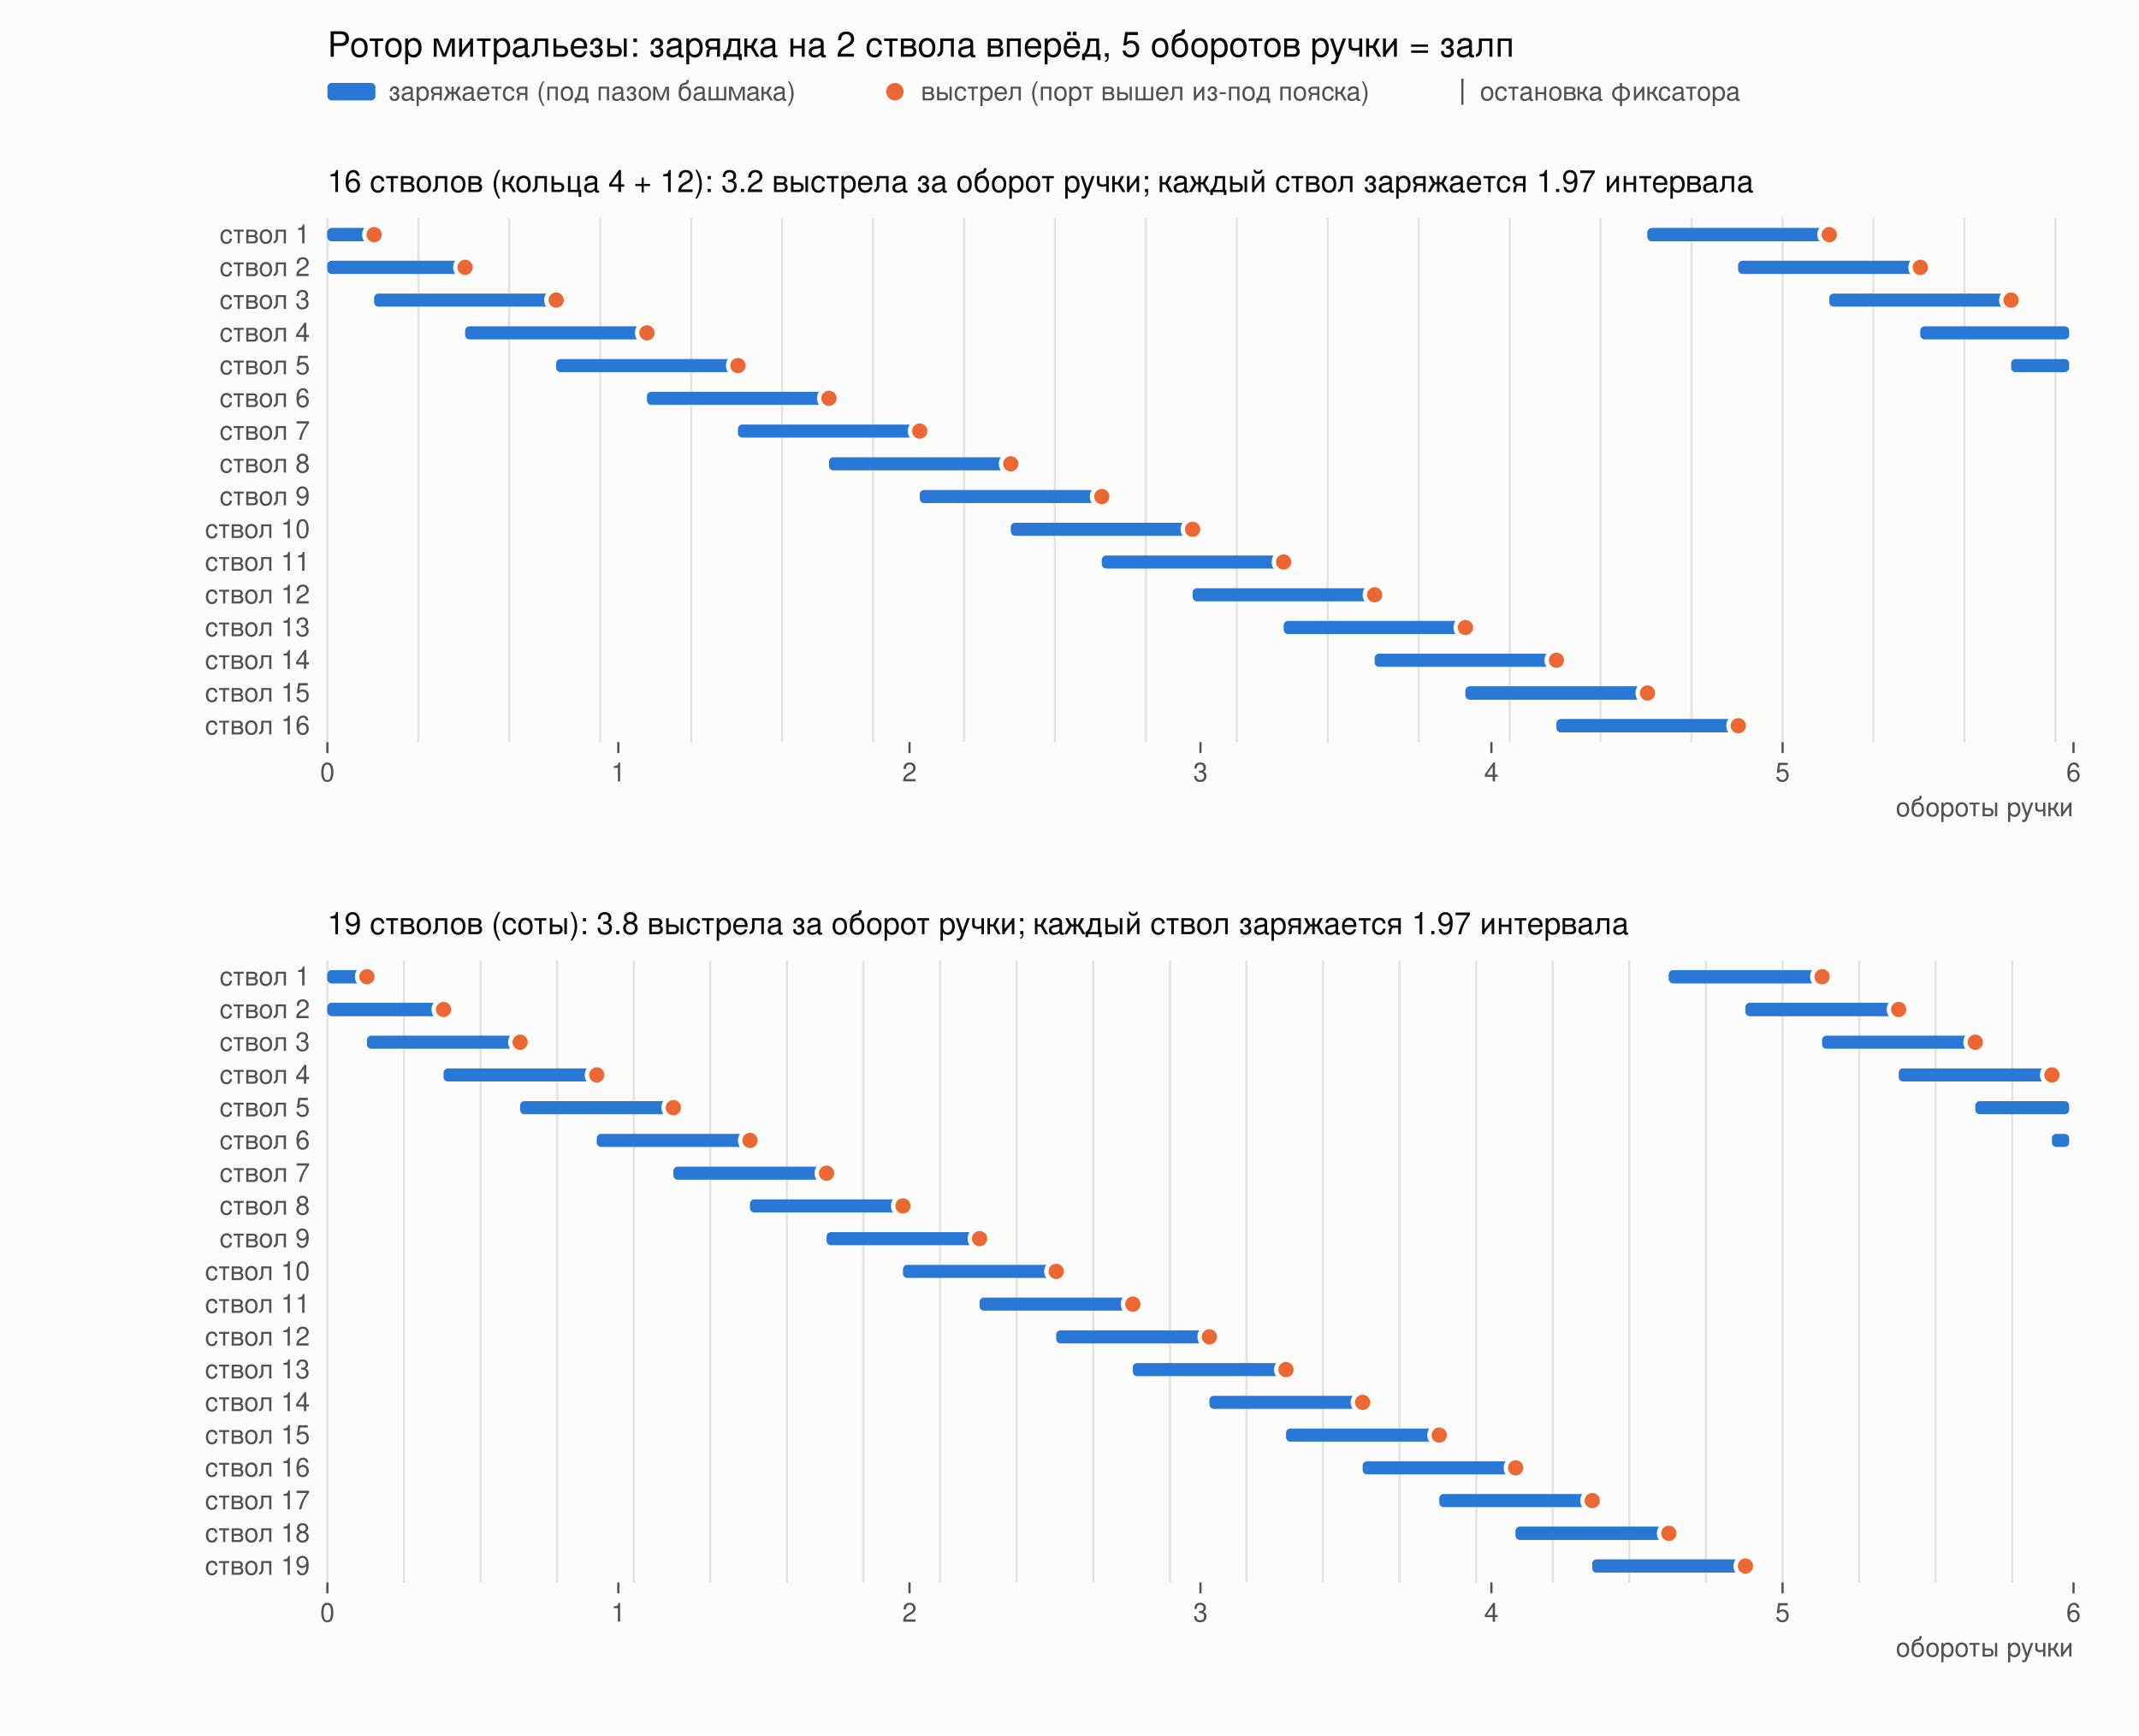
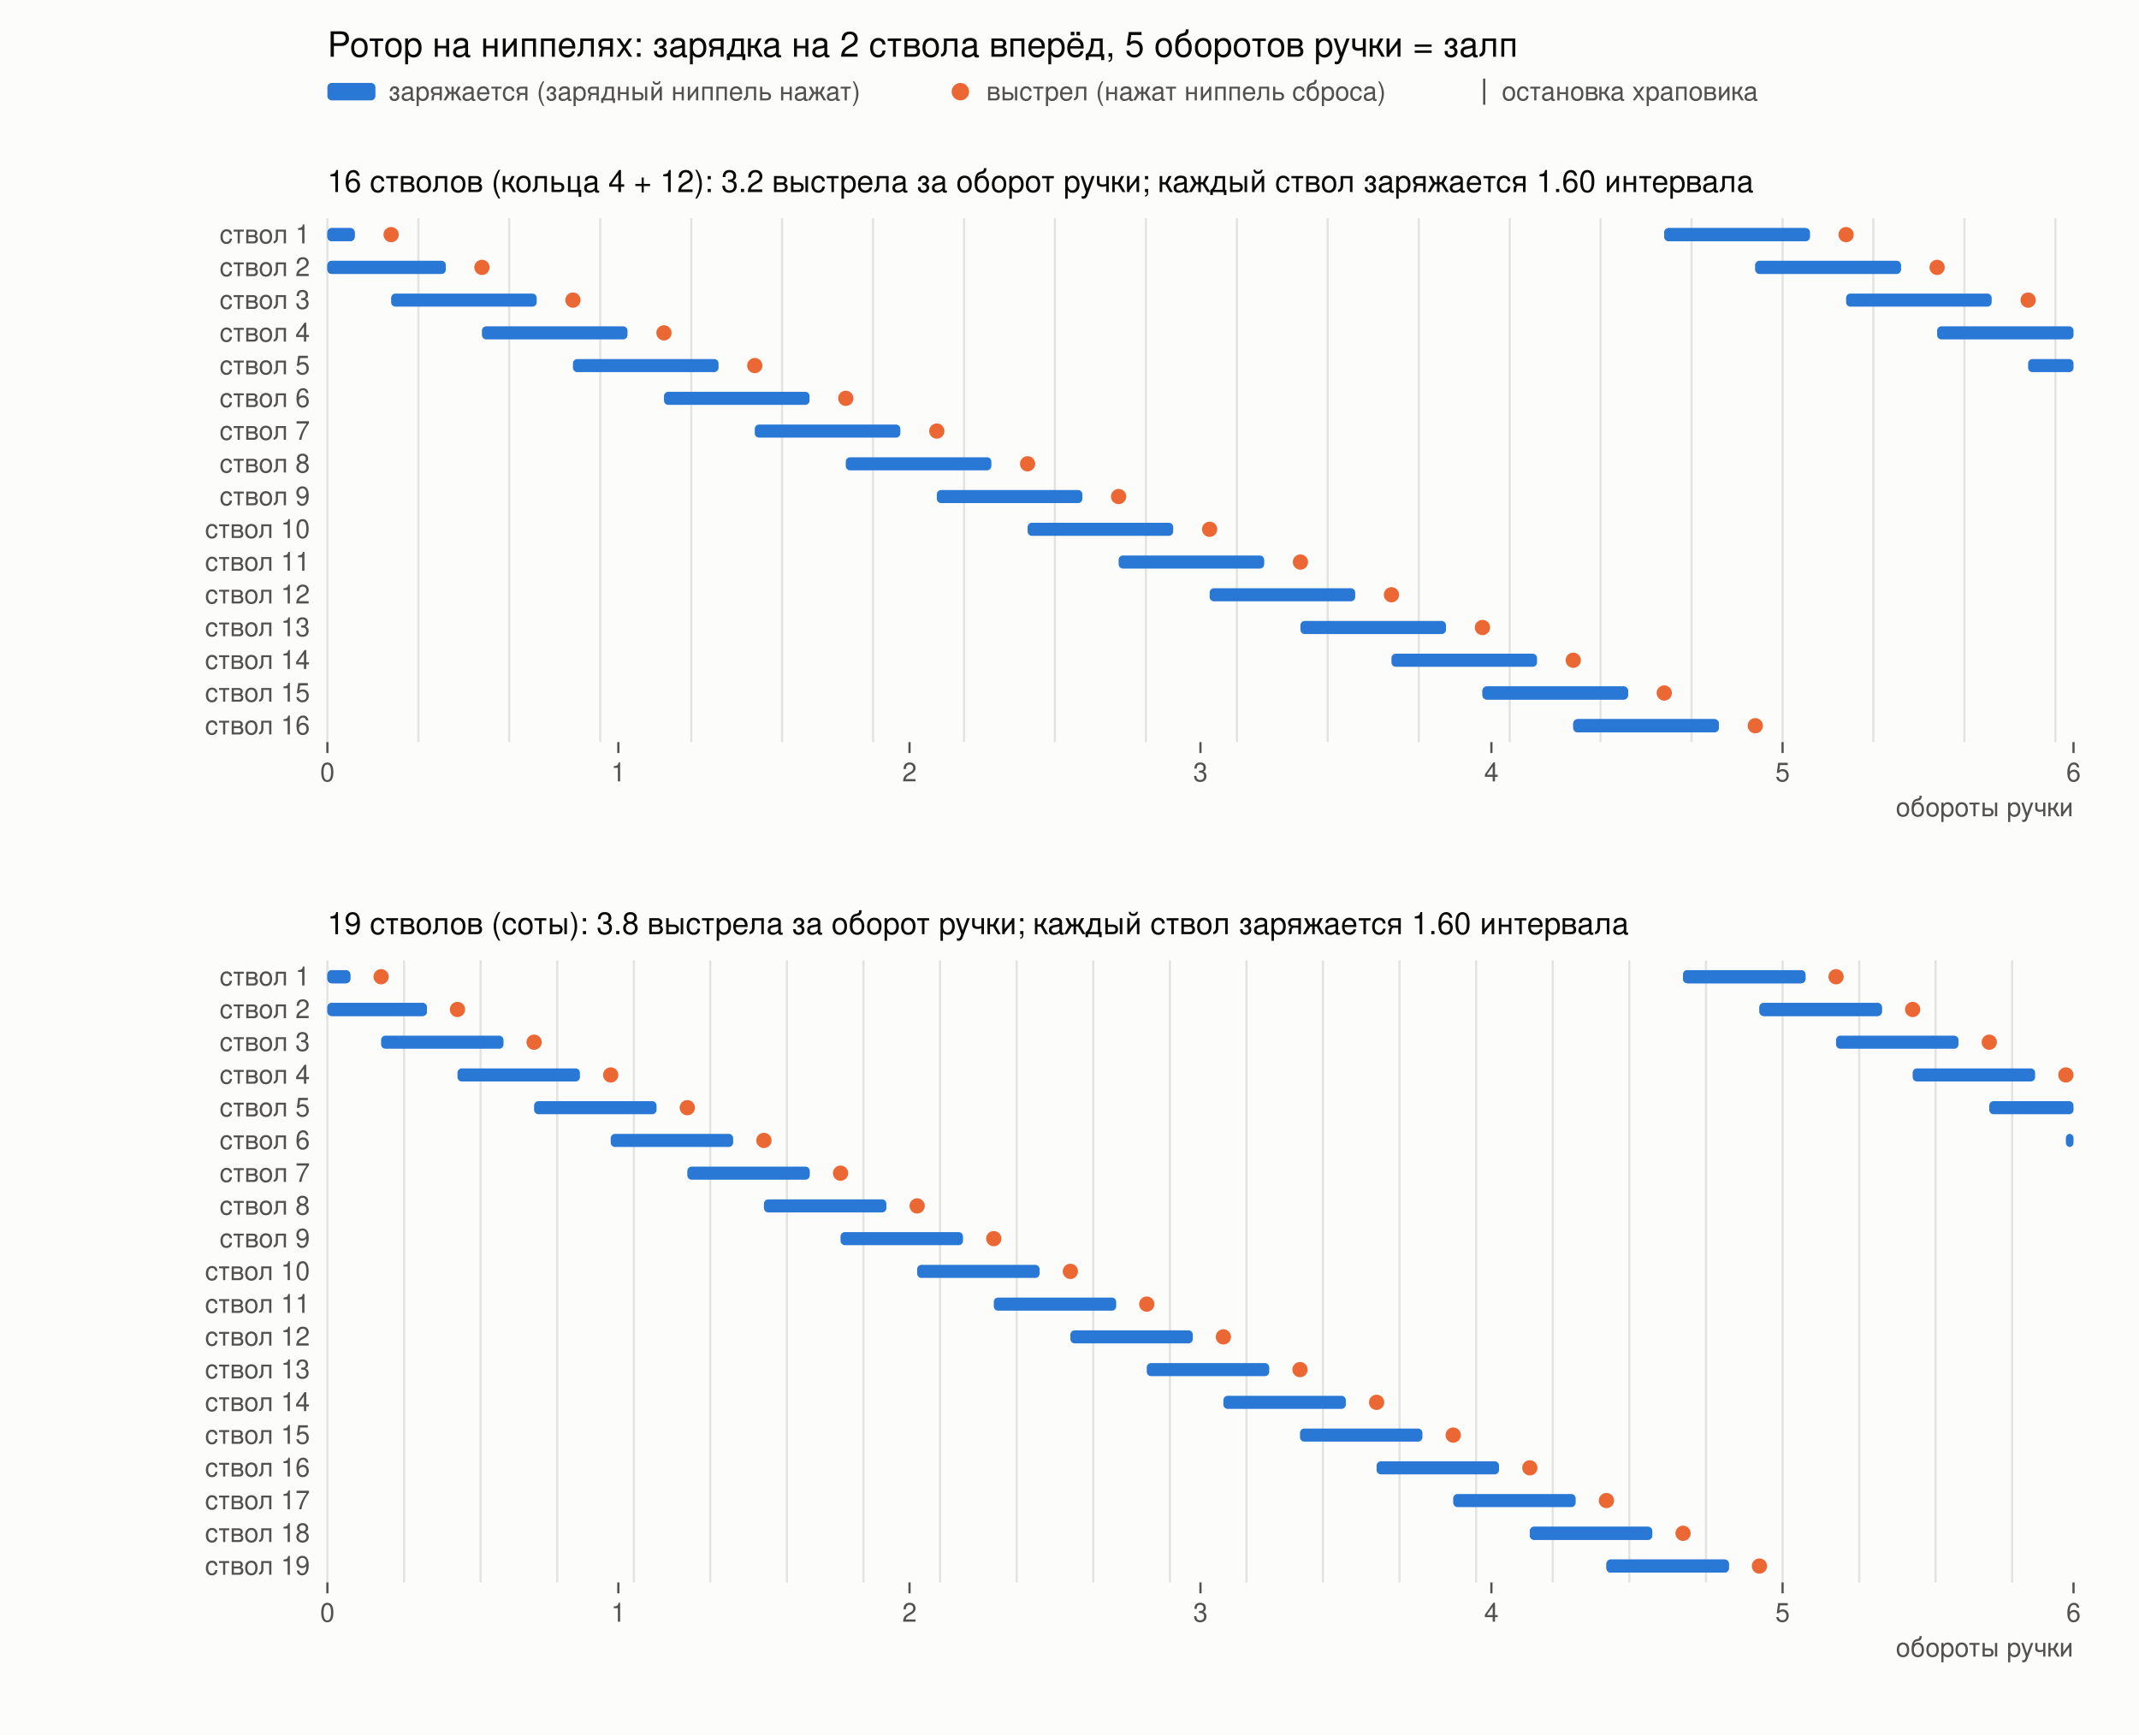
<svg xmlns="http://www.w3.org/2000/svg" width="980" height="795" viewBox="0 0 980 795" font-family="Helvetica, Arial, sans-serif" font-size="12">
  <rect width="100%" height="100%" fill="#fcfcfb" />
-   <text x="150" y="26" font-size="16" fill="#0b0b0b">Ротор митральезы: зарядка на 2 ствола вперёд, 5 оборотов ручки = залп</text>
+   <text x="150" y="26" font-size="16" fill="#0b0b0b">Ротор на ниппелях: зарядка на 2 ствола вперёд, 5 оборотов ручки = залп</text>
  <rect x="150" y="38" width="22" height="8" rx="2" fill="#2a78d6" />
-   <text x="178" y="46" fill="#52514e">заряжается (под пазом башмака)</text>
-   <circle cx="410" cy="42" r="5" fill="#eb6834" stroke="#fcfcfb" stroke-width="2" />
-   <text x="422" y="46" fill="#52514e">выстрел (порт вышел из-под пояска)</text>
-   <line x1="670" y1="36" x2="670" y2="48" stroke="#52514e" stroke-width="1" />
-   <text x="678" y="46" fill="#52514e">остановка фиксатора</text>
-   <text x="150" y="88" font-size="14" fill="#0b0b0b">16 стволов (кольца 4 + 12): 3.2 выстрела за оборот ручки; каждый ствол заряжается 1.97 интервала</text>
+   <text x="178" y="46" fill="#52514e">заряжается (зарядный ниппель нажат)</text>
+   <circle cx="440" cy="42" r="5" fill="#eb6834" stroke="#fcfcfb" stroke-width="2" />
+   <text x="452" y="46" fill="#52514e">выстрел (нажат ниппель сброса)</text>
+   <line x1="680" y1="36" x2="680" y2="48" stroke="#52514e" stroke-width="1" />
+   <text x="688" y="46" fill="#52514e">остановка храповика</text>
+   <text x="150" y="88" font-size="14" fill="#0b0b0b">16 стволов (кольца 4 + 12): 3.2 выстрела за оборот ручки; каждый ствол заряжается 1.60 интервала</text>
  <line x1="150.0" y1="100" x2="150.0" y2="340" stroke="#e4e3df" stroke-width="1" />
  <line x1="191.7" y1="100" x2="191.7" y2="340" stroke="#e4e3df" stroke-width="1" />
  <line x1="233.3" y1="100" x2="233.3" y2="340" stroke="#e4e3df" stroke-width="1" />
  <line x1="275.0" y1="100" x2="275.0" y2="340" stroke="#e4e3df" stroke-width="1" />
  <line x1="316.7" y1="100" x2="316.7" y2="340" stroke="#e4e3df" stroke-width="1" />
  <line x1="358.3" y1="100" x2="358.3" y2="340" stroke="#e4e3df" stroke-width="1" />
  <line x1="400.0" y1="100" x2="400.0" y2="340" stroke="#e4e3df" stroke-width="1" />
  <line x1="441.7" y1="100" x2="441.7" y2="340" stroke="#e4e3df" stroke-width="1" />
  <line x1="483.3" y1="100" x2="483.3" y2="340" stroke="#e4e3df" stroke-width="1" />
  <line x1="525.0" y1="100" x2="525.0" y2="340" stroke="#e4e3df" stroke-width="1" />
  <line x1="566.7" y1="100" x2="566.7" y2="340" stroke="#e4e3df" stroke-width="1" />
  <line x1="608.3" y1="100" x2="608.3" y2="340" stroke="#e4e3df" stroke-width="1" />
  <line x1="650.0" y1="100" x2="650.0" y2="340" stroke="#e4e3df" stroke-width="1" />
  <line x1="691.7" y1="100" x2="691.7" y2="340" stroke="#e4e3df" stroke-width="1" />
  <line x1="733.3" y1="100" x2="733.3" y2="340" stroke="#e4e3df" stroke-width="1" />
  <line x1="775.0" y1="100" x2="775.0" y2="340" stroke="#e4e3df" stroke-width="1" />
  <line x1="816.7" y1="100" x2="816.7" y2="340" stroke="#e4e3df" stroke-width="1" />
  <line x1="858.3" y1="100" x2="858.3" y2="340" stroke="#e4e3df" stroke-width="1" />
  <line x1="900.0" y1="100" x2="900.0" y2="340" stroke="#e4e3df" stroke-width="1" />
  <line x1="941.7" y1="100" x2="941.7" y2="340" stroke="#e4e3df" stroke-width="1" />
  <line x1="150.0" y1="340" x2="150.0" y2="345" stroke="#52514e" stroke-width="1" />
  <text x="150.0" y="358" text-anchor="middle" fill="#52514e">0</text>
  <line x1="283.3" y1="340" x2="283.3" y2="345" stroke="#52514e" stroke-width="1" />
  <text x="283.3" y="358" text-anchor="middle" fill="#52514e">1</text>
  <line x1="416.7" y1="340" x2="416.7" y2="345" stroke="#52514e" stroke-width="1" />
  <text x="416.7" y="358" text-anchor="middle" fill="#52514e">2</text>
  <line x1="550.0" y1="340" x2="550.0" y2="345" stroke="#52514e" stroke-width="1" />
  <text x="550.0" y="358" text-anchor="middle" fill="#52514e">3</text>
  <line x1="683.3" y1="340" x2="683.3" y2="345" stroke="#52514e" stroke-width="1" />
  <text x="683.3" y="358" text-anchor="middle" fill="#52514e">4</text>
  <line x1="816.7" y1="340" x2="816.7" y2="345" stroke="#52514e" stroke-width="1" />
  <text x="816.7" y="358" text-anchor="middle" fill="#52514e">5</text>
  <line x1="950.0" y1="340" x2="950.0" y2="345" stroke="#52514e" stroke-width="1" />
  <text x="950.0" y="358" text-anchor="middle" fill="#52514e">6</text>
  <text x="950" y="374" text-anchor="end" fill="#52514e">обороты ручки</text>
  <text x="142" y="111.5" text-anchor="end" fill="#52514e">ствол 1</text>
  <text x="142" y="126.5" text-anchor="end" fill="#52514e">ствол 2</text>
  <text x="142" y="141.5" text-anchor="end" fill="#52514e">ствол 3</text>
  <text x="142" y="156.5" text-anchor="end" fill="#52514e">ствол 4</text>
  <text x="142" y="171.5" text-anchor="end" fill="#52514e">ствол 5</text>
  <text x="142" y="186.5" text-anchor="end" fill="#52514e">ствол 6</text>
  <text x="142" y="201.5" text-anchor="end" fill="#52514e">ствол 7</text>
  <text x="142" y="216.5" text-anchor="end" fill="#52514e">ствол 8</text>
  <text x="142" y="231.5" text-anchor="end" fill="#52514e">ствол 9</text>
  <text x="142" y="246.5" text-anchor="end" fill="#52514e">ствол 10</text>
  <text x="142" y="261.5" text-anchor="end" fill="#52514e">ствол 11</text>
  <text x="142" y="276.5" text-anchor="end" fill="#52514e">ствол 12</text>
  <text x="142" y="291.5" text-anchor="end" fill="#52514e">ствол 13</text>
  <text x="142" y="306.5" text-anchor="end" fill="#52514e">ствол 14</text>
  <text x="142" y="321.5" text-anchor="end" fill="#52514e">ствол 15</text>
  <text x="142" y="336.5" text-anchor="end" fill="#52514e">ствол 16</text>
-   <rect x="671.4" y="314.5" width="81.3" height="6" rx="2" fill="#2a78d6" />
-   <circle cx="754.8" cy="317.5" r="4.5" fill="#eb6834" stroke="#fcfcfb" stroke-width="2" />
-   <rect x="713.1" y="329.5" width="81.3" height="6" rx="2" fill="#2a78d6" />
-   <circle cx="796.4" cy="332.5" r="4.5" fill="#eb6834" stroke="#fcfcfb" stroke-width="2" />
-   <rect x="150.0" y="104.5" width="19.4" height="6" rx="2" fill="#2a78d6" />
-   <circle cx="171.4" cy="107.5" r="4.5" fill="#eb6834" stroke="#fcfcfb" stroke-width="2" />
-   <rect x="754.8" y="104.5" width="81.3" height="6" rx="2" fill="#2a78d6" />
-   <circle cx="838.1" cy="107.5" r="4.5" fill="#eb6834" stroke="#fcfcfb" stroke-width="2" />
-   <rect x="150.0" y="119.5" width="61.1" height="6" rx="2" fill="#2a78d6" />
-   <circle cx="213.1" cy="122.5" r="4.5" fill="#eb6834" stroke="#fcfcfb" stroke-width="2" />
-   <rect x="796.4" y="119.5" width="81.3" height="6" rx="2" fill="#2a78d6" />
-   <circle cx="879.8" cy="122.5" r="4.5" fill="#eb6834" stroke="#fcfcfb" stroke-width="2" />
-   <rect x="171.4" y="134.5" width="81.3" height="6" rx="2" fill="#2a78d6" />
-   <circle cx="254.8" cy="137.5" r="4.5" fill="#eb6834" stroke="#fcfcfb" stroke-width="2" />
-   <rect x="838.1" y="134.5" width="81.3" height="6" rx="2" fill="#2a78d6" />
-   <circle cx="921.4" cy="137.5" r="4.5" fill="#eb6834" stroke="#fcfcfb" stroke-width="2" />
-   <rect x="213.1" y="149.5" width="81.3" height="6" rx="2" fill="#2a78d6" />
-   <circle cx="296.4" cy="152.5" r="4.5" fill="#eb6834" stroke="#fcfcfb" stroke-width="2" />
-   <rect x="879.8" y="149.5" width="68.2" height="6" rx="2" fill="#2a78d6" />
-   <rect x="254.8" y="164.5" width="81.3" height="6" rx="2" fill="#2a78d6" />
-   <circle cx="338.1" cy="167.5" r="4.5" fill="#eb6834" stroke="#fcfcfb" stroke-width="2" />
-   <rect x="921.4" y="164.5" width="26.6" height="6" rx="2" fill="#2a78d6" />
-   <rect x="296.4" y="179.5" width="81.3" height="6" rx="2" fill="#2a78d6" />
-   <circle cx="379.8" cy="182.5" r="4.5" fill="#eb6834" stroke="#fcfcfb" stroke-width="2" />
-   <rect x="338.1" y="194.5" width="81.3" height="6" rx="2" fill="#2a78d6" />
-   <circle cx="421.4" cy="197.5" r="4.5" fill="#eb6834" stroke="#fcfcfb" stroke-width="2" />
-   <rect x="379.8" y="209.5" width="81.3" height="6" rx="2" fill="#2a78d6" />
-   <circle cx="463.1" cy="212.5" r="4.5" fill="#eb6834" stroke="#fcfcfb" stroke-width="2" />
-   <rect x="421.4" y="224.5" width="81.3" height="6" rx="2" fill="#2a78d6" />
-   <circle cx="504.8" cy="227.5" r="4.5" fill="#eb6834" stroke="#fcfcfb" stroke-width="2" />
-   <rect x="463.1" y="239.5" width="81.3" height="6" rx="2" fill="#2a78d6" />
-   <circle cx="546.4" cy="242.5" r="4.5" fill="#eb6834" stroke="#fcfcfb" stroke-width="2" />
-   <rect x="504.8" y="254.5" width="81.3" height="6" rx="2" fill="#2a78d6" />
-   <circle cx="588.1" cy="257.5" r="4.5" fill="#eb6834" stroke="#fcfcfb" stroke-width="2" />
-   <rect x="546.4" y="269.5" width="81.3" height="6" rx="2" fill="#2a78d6" />
-   <circle cx="629.8" cy="272.5" r="4.5" fill="#eb6834" stroke="#fcfcfb" stroke-width="2" />
-   <rect x="588.1" y="284.5" width="81.3" height="6" rx="2" fill="#2a78d6" />
-   <circle cx="671.4" cy="287.5" r="4.5" fill="#eb6834" stroke="#fcfcfb" stroke-width="2" />
-   <rect x="629.8" y="299.5" width="81.3" height="6" rx="2" fill="#2a78d6" />
-   <circle cx="713.1" cy="302.5" r="4.5" fill="#eb6834" stroke="#fcfcfb" stroke-width="2" />
-   <rect x="671.4" y="314.5" width="81.3" height="6" rx="2" fill="#2a78d6" />
-   <circle cx="754.8" cy="317.5" r="4.5" fill="#eb6834" stroke="#fcfcfb" stroke-width="2" />
-   <rect x="713.1" y="329.5" width="81.3" height="6" rx="2" fill="#2a78d6" />
-   <circle cx="796.4" cy="332.5" r="4.5" fill="#eb6834" stroke="#fcfcfb" stroke-width="2" />
-   <rect x="150.0" y="104.5" width="19.4" height="6" rx="2" fill="#2a78d6" />
-   <circle cx="171.4" cy="107.5" r="4.5" fill="#eb6834" stroke="#fcfcfb" stroke-width="2" />
-   <rect x="754.8" y="104.5" width="81.3" height="6" rx="2" fill="#2a78d6" />
-   <circle cx="838.1" cy="107.5" r="4.5" fill="#eb6834" stroke="#fcfcfb" stroke-width="2" />
-   <rect x="150.0" y="119.5" width="61.1" height="6" rx="2" fill="#2a78d6" />
-   <circle cx="213.1" cy="122.5" r="4.5" fill="#eb6834" stroke="#fcfcfb" stroke-width="2" />
-   <rect x="796.4" y="119.5" width="81.3" height="6" rx="2" fill="#2a78d6" />
-   <circle cx="879.8" cy="122.5" r="4.5" fill="#eb6834" stroke="#fcfcfb" stroke-width="2" />
-   <text x="150" y="428" font-size="14" fill="#0b0b0b">19 стволов (соты): 3.8 выстрела за оборот ручки; каждый ствол заряжается 1.97 интервала</text>
+   <rect x="679.2" y="314.5" width="66.7" height="6" rx="2" fill="#2a78d6" />
+   <circle cx="762.5" cy="317.5" r="4.5" fill="#eb6834" stroke="#fcfcfb" stroke-width="2" />
+   <rect x="720.8" y="329.5" width="66.7" height="6" rx="2" fill="#2a78d6" />
+   <circle cx="804.2" cy="332.5" r="4.5" fill="#eb6834" stroke="#fcfcfb" stroke-width="2" />
+   <rect x="150.0" y="104.5" width="12.5" height="6" rx="2" fill="#2a78d6" />
+   <circle cx="179.2" cy="107.5" r="4.5" fill="#eb6834" stroke="#fcfcfb" stroke-width="2" />
+   <rect x="762.5" y="104.5" width="66.7" height="6" rx="2" fill="#2a78d6" />
+   <circle cx="845.8" cy="107.5" r="4.5" fill="#eb6834" stroke="#fcfcfb" stroke-width="2" />
+   <rect x="150.0" y="119.5" width="54.2" height="6" rx="2" fill="#2a78d6" />
+   <circle cx="220.8" cy="122.5" r="4.5" fill="#eb6834" stroke="#fcfcfb" stroke-width="2" />
+   <rect x="804.2" y="119.5" width="66.7" height="6" rx="2" fill="#2a78d6" />
+   <circle cx="887.5" cy="122.5" r="4.5" fill="#eb6834" stroke="#fcfcfb" stroke-width="2" />
+   <rect x="179.2" y="134.5" width="66.7" height="6" rx="2" fill="#2a78d6" />
+   <circle cx="262.5" cy="137.5" r="4.5" fill="#eb6834" stroke="#fcfcfb" stroke-width="2" />
+   <rect x="845.8" y="134.5" width="66.7" height="6" rx="2" fill="#2a78d6" />
+   <circle cx="929.2" cy="137.5" r="4.5" fill="#eb6834" stroke="#fcfcfb" stroke-width="2" />
+   <rect x="220.8" y="149.5" width="66.7" height="6" rx="2" fill="#2a78d6" />
+   <circle cx="304.2" cy="152.5" r="4.5" fill="#eb6834" stroke="#fcfcfb" stroke-width="2" />
+   <rect x="887.5" y="149.5" width="62.5" height="6" rx="2" fill="#2a78d6" />
+   <rect x="262.5" y="164.5" width="66.7" height="6" rx="2" fill="#2a78d6" />
+   <circle cx="345.8" cy="167.5" r="4.5" fill="#eb6834" stroke="#fcfcfb" stroke-width="2" />
+   <rect x="929.2" y="164.5" width="20.8" height="6" rx="2" fill="#2a78d6" />
+   <rect x="304.2" y="179.5" width="66.7" height="6" rx="2" fill="#2a78d6" />
+   <circle cx="387.5" cy="182.5" r="4.5" fill="#eb6834" stroke="#fcfcfb" stroke-width="2" />
+   <rect x="345.8" y="194.5" width="66.7" height="6" rx="2" fill="#2a78d6" />
+   <circle cx="429.2" cy="197.5" r="4.5" fill="#eb6834" stroke="#fcfcfb" stroke-width="2" />
+   <rect x="387.5" y="209.5" width="66.7" height="6" rx="2" fill="#2a78d6" />
+   <circle cx="470.8" cy="212.5" r="4.5" fill="#eb6834" stroke="#fcfcfb" stroke-width="2" />
+   <rect x="429.2" y="224.5" width="66.7" height="6" rx="2" fill="#2a78d6" />
+   <circle cx="512.5" cy="227.5" r="4.5" fill="#eb6834" stroke="#fcfcfb" stroke-width="2" />
+   <rect x="470.8" y="239.5" width="66.7" height="6" rx="2" fill="#2a78d6" />
+   <circle cx="554.2" cy="242.5" r="4.5" fill="#eb6834" stroke="#fcfcfb" stroke-width="2" />
+   <rect x="512.5" y="254.5" width="66.7" height="6" rx="2" fill="#2a78d6" />
+   <circle cx="595.8" cy="257.5" r="4.5" fill="#eb6834" stroke="#fcfcfb" stroke-width="2" />
+   <rect x="554.2" y="269.5" width="66.7" height="6" rx="2" fill="#2a78d6" />
+   <circle cx="637.5" cy="272.5" r="4.5" fill="#eb6834" stroke="#fcfcfb" stroke-width="2" />
+   <rect x="595.8" y="284.5" width="66.7" height="6" rx="2" fill="#2a78d6" />
+   <circle cx="679.2" cy="287.5" r="4.5" fill="#eb6834" stroke="#fcfcfb" stroke-width="2" />
+   <rect x="637.5" y="299.5" width="66.7" height="6" rx="2" fill="#2a78d6" />
+   <circle cx="720.8" cy="302.5" r="4.5" fill="#eb6834" stroke="#fcfcfb" stroke-width="2" />
+   <rect x="679.2" y="314.5" width="66.7" height="6" rx="2" fill="#2a78d6" />
+   <circle cx="762.5" cy="317.5" r="4.5" fill="#eb6834" stroke="#fcfcfb" stroke-width="2" />
+   <rect x="720.8" y="329.5" width="66.7" height="6" rx="2" fill="#2a78d6" />
+   <circle cx="804.2" cy="332.5" r="4.5" fill="#eb6834" stroke="#fcfcfb" stroke-width="2" />
+   <rect x="150.0" y="104.5" width="12.5" height="6" rx="2" fill="#2a78d6" />
+   <circle cx="179.2" cy="107.5" r="4.5" fill="#eb6834" stroke="#fcfcfb" stroke-width="2" />
+   <rect x="762.5" y="104.5" width="66.7" height="6" rx="2" fill="#2a78d6" />
+   <circle cx="845.8" cy="107.5" r="4.5" fill="#eb6834" stroke="#fcfcfb" stroke-width="2" />
+   <rect x="150.0" y="119.5" width="54.2" height="6" rx="2" fill="#2a78d6" />
+   <circle cx="220.8" cy="122.5" r="4.5" fill="#eb6834" stroke="#fcfcfb" stroke-width="2" />
+   <rect x="804.2" y="119.5" width="66.7" height="6" rx="2" fill="#2a78d6" />
+   <circle cx="887.5" cy="122.5" r="4.5" fill="#eb6834" stroke="#fcfcfb" stroke-width="2" />
+   <text x="150" y="428" font-size="14" fill="#0b0b0b">19 стволов (соты): 3.8 выстрела за оборот ручки; каждый ствол заряжается 1.60 интервала</text>
  <line x1="150.0" y1="440" x2="150.0" y2="725" stroke="#e4e3df" stroke-width="1" />
  <line x1="185.1" y1="440" x2="185.1" y2="725" stroke="#e4e3df" stroke-width="1" />
  <line x1="220.2" y1="440" x2="220.2" y2="725" stroke="#e4e3df" stroke-width="1" />
  <line x1="255.3" y1="440" x2="255.3" y2="725" stroke="#e4e3df" stroke-width="1" />
  <line x1="290.4" y1="440" x2="290.4" y2="725" stroke="#e4e3df" stroke-width="1" />
  <line x1="325.4" y1="440" x2="325.4" y2="725" stroke="#e4e3df" stroke-width="1" />
  <line x1="360.5" y1="440" x2="360.5" y2="725" stroke="#e4e3df" stroke-width="1" />
  <line x1="395.6" y1="440" x2="395.6" y2="725" stroke="#e4e3df" stroke-width="1" />
  <line x1="430.7" y1="440" x2="430.7" y2="725" stroke="#e4e3df" stroke-width="1" />
  <line x1="465.8" y1="440" x2="465.8" y2="725" stroke="#e4e3df" stroke-width="1" />
  <line x1="500.9" y1="440" x2="500.9" y2="725" stroke="#e4e3df" stroke-width="1" />
  <line x1="536.0" y1="440" x2="536.0" y2="725" stroke="#e4e3df" stroke-width="1" />
  <line x1="571.1" y1="440" x2="571.1" y2="725" stroke="#e4e3df" stroke-width="1" />
  <line x1="606.1" y1="440" x2="606.1" y2="725" stroke="#e4e3df" stroke-width="1" />
  <line x1="641.2" y1="440" x2="641.2" y2="725" stroke="#e4e3df" stroke-width="1" />
  <line x1="676.3" y1="440" x2="676.3" y2="725" stroke="#e4e3df" stroke-width="1" />
  <line x1="711.4" y1="440" x2="711.4" y2="725" stroke="#e4e3df" stroke-width="1" />
  <line x1="746.5" y1="440" x2="746.5" y2="725" stroke="#e4e3df" stroke-width="1" />
  <line x1="781.6" y1="440" x2="781.6" y2="725" stroke="#e4e3df" stroke-width="1" />
  <line x1="816.7" y1="440" x2="816.7" y2="725" stroke="#e4e3df" stroke-width="1" />
  <line x1="851.8" y1="440" x2="851.8" y2="725" stroke="#e4e3df" stroke-width="1" />
  <line x1="886.8" y1="440" x2="886.8" y2="725" stroke="#e4e3df" stroke-width="1" />
  <line x1="921.9" y1="440" x2="921.9" y2="725" stroke="#e4e3df" stroke-width="1" />
  <line x1="150.0" y1="725" x2="150.0" y2="730" stroke="#52514e" stroke-width="1" />
  <text x="150.0" y="743" text-anchor="middle" fill="#52514e">0</text>
  <line x1="283.3" y1="725" x2="283.3" y2="730" stroke="#52514e" stroke-width="1" />
  <text x="283.3" y="743" text-anchor="middle" fill="#52514e">1</text>
  <line x1="416.7" y1="725" x2="416.7" y2="730" stroke="#52514e" stroke-width="1" />
  <text x="416.7" y="743" text-anchor="middle" fill="#52514e">2</text>
  <line x1="550.0" y1="725" x2="550.0" y2="730" stroke="#52514e" stroke-width="1" />
  <text x="550.0" y="743" text-anchor="middle" fill="#52514e">3</text>
  <line x1="683.3" y1="725" x2="683.3" y2="730" stroke="#52514e" stroke-width="1" />
  <text x="683.3" y="743" text-anchor="middle" fill="#52514e">4</text>
  <line x1="816.7" y1="725" x2="816.7" y2="730" stroke="#52514e" stroke-width="1" />
  <text x="816.7" y="743" text-anchor="middle" fill="#52514e">5</text>
  <line x1="950.0" y1="725" x2="950.0" y2="730" stroke="#52514e" stroke-width="1" />
  <text x="950.0" y="743" text-anchor="middle" fill="#52514e">6</text>
  <text x="950" y="759" text-anchor="end" fill="#52514e">обороты ручки</text>
  <text x="142" y="451.5" text-anchor="end" fill="#52514e">ствол 1</text>
  <text x="142" y="466.5" text-anchor="end" fill="#52514e">ствол 2</text>
  <text x="142" y="481.5" text-anchor="end" fill="#52514e">ствол 3</text>
  <text x="142" y="496.5" text-anchor="end" fill="#52514e">ствол 4</text>
  <text x="142" y="511.5" text-anchor="end" fill="#52514e">ствол 5</text>
  <text x="142" y="526.5" text-anchor="end" fill="#52514e">ствол 6</text>
  <text x="142" y="541.5" text-anchor="end" fill="#52514e">ствол 7</text>
  <text x="142" y="556.5" text-anchor="end" fill="#52514e">ствол 8</text>
  <text x="142" y="571.5" text-anchor="end" fill="#52514e">ствол 9</text>
  <text x="142" y="586.5" text-anchor="end" fill="#52514e">ствол 10</text>
  <text x="142" y="601.5" text-anchor="end" fill="#52514e">ствол 11</text>
  <text x="142" y="616.5" text-anchor="end" fill="#52514e">ствол 12</text>
  <text x="142" y="631.5" text-anchor="end" fill="#52514e">ствол 13</text>
  <text x="142" y="646.5" text-anchor="end" fill="#52514e">ствол 14</text>
  <text x="142" y="661.5" text-anchor="end" fill="#52514e">ствол 15</text>
  <text x="142" y="676.5" text-anchor="end" fill="#52514e">ствол 16</text>
  <text x="142" y="691.5" text-anchor="end" fill="#52514e">ствол 17</text>
  <text x="142" y="706.5" text-anchor="end" fill="#52514e">ствол 18</text>
  <text x="142" y="721.5" text-anchor="end" fill="#52514e">ствол 19</text>
-   <rect x="694.4" y="699.5" width="68.2" height="6" rx="2" fill="#2a78d6" />
-   <circle cx="764.6" cy="702.5" r="4.5" fill="#eb6834" stroke="#fcfcfb" stroke-width="2" />
-   <rect x="729.5" y="714.5" width="68.2" height="6" rx="2" fill="#2a78d6" />
-   <circle cx="799.7" cy="717.5" r="4.5" fill="#eb6834" stroke="#fcfcfb" stroke-width="2" />
-   <rect x="150.0" y="444.5" width="16.1" height="6" rx="2" fill="#2a78d6" />
-   <circle cx="168.1" cy="447.5" r="4.5" fill="#eb6834" stroke="#fcfcfb" stroke-width="2" />
-   <rect x="764.6" y="444.5" width="68.2" height="6" rx="2" fill="#2a78d6" />
-   <circle cx="834.8" cy="447.5" r="4.5" fill="#eb6834" stroke="#fcfcfb" stroke-width="2" />
-   <rect x="150.0" y="459.5" width="51.2" height="6" rx="2" fill="#2a78d6" />
-   <circle cx="203.2" cy="462.5" r="4.5" fill="#eb6834" stroke="#fcfcfb" stroke-width="2" />
-   <rect x="799.7" y="459.5" width="68.2" height="6" rx="2" fill="#2a78d6" />
-   <circle cx="869.9" cy="462.5" r="4.5" fill="#eb6834" stroke="#fcfcfb" stroke-width="2" />
-   <rect x="168.1" y="474.5" width="68.2" height="6" rx="2" fill="#2a78d6" />
-   <circle cx="238.3" cy="477.5" r="4.5" fill="#eb6834" stroke="#fcfcfb" stroke-width="2" />
-   <rect x="834.8" y="474.5" width="68.2" height="6" rx="2" fill="#2a78d6" />
-   <circle cx="905.0" cy="477.5" r="4.5" fill="#eb6834" stroke="#fcfcfb" stroke-width="2" />
-   <rect x="203.2" y="489.5" width="68.2" height="6" rx="2" fill="#2a78d6" />
-   <circle cx="273.4" cy="492.5" r="4.5" fill="#eb6834" stroke="#fcfcfb" stroke-width="2" />
-   <rect x="869.9" y="489.5" width="68.2" height="6" rx="2" fill="#2a78d6" />
-   <circle cx="940.1" cy="492.5" r="4.5" fill="#eb6834" stroke="#fcfcfb" stroke-width="2" />
-   <rect x="238.3" y="504.5" width="68.2" height="6" rx="2" fill="#2a78d6" />
-   <circle cx="308.5" cy="507.5" r="4.5" fill="#eb6834" stroke="#fcfcfb" stroke-width="2" />
-   <rect x="905.0" y="504.5" width="43.0" height="6" rx="2" fill="#2a78d6" />
-   <rect x="273.4" y="519.5" width="68.2" height="6" rx="2" fill="#2a78d6" />
-   <circle cx="343.6" cy="522.5" r="4.5" fill="#eb6834" stroke="#fcfcfb" stroke-width="2" />
-   <rect x="940.1" y="519.5" width="7.9" height="6" rx="2" fill="#2a78d6" />
-   <rect x="308.5" y="534.5" width="68.2" height="6" rx="2" fill="#2a78d6" />
-   <circle cx="378.7" cy="537.5" r="4.5" fill="#eb6834" stroke="#fcfcfb" stroke-width="2" />
-   <rect x="343.6" y="549.5" width="68.2" height="6" rx="2" fill="#2a78d6" />
-   <circle cx="413.7" cy="552.5" r="4.5" fill="#eb6834" stroke="#fcfcfb" stroke-width="2" />
-   <rect x="378.7" y="564.5" width="68.2" height="6" rx="2" fill="#2a78d6" />
-   <circle cx="448.8" cy="567.5" r="4.5" fill="#eb6834" stroke="#fcfcfb" stroke-width="2" />
-   <rect x="413.7" y="579.5" width="68.2" height="6" rx="2" fill="#2a78d6" />
-   <circle cx="483.9" cy="582.5" r="4.5" fill="#eb6834" stroke="#fcfcfb" stroke-width="2" />
-   <rect x="448.8" y="594.5" width="68.2" height="6" rx="2" fill="#2a78d6" />
-   <circle cx="519.0" cy="597.5" r="4.5" fill="#eb6834" stroke="#fcfcfb" stroke-width="2" />
-   <rect x="483.9" y="609.5" width="68.2" height="6" rx="2" fill="#2a78d6" />
-   <circle cx="554.1" cy="612.5" r="4.5" fill="#eb6834" stroke="#fcfcfb" stroke-width="2" />
-   <rect x="519.0" y="624.5" width="68.2" height="6" rx="2" fill="#2a78d6" />
-   <circle cx="589.2" cy="627.5" r="4.5" fill="#eb6834" stroke="#fcfcfb" stroke-width="2" />
-   <rect x="554.1" y="639.5" width="68.2" height="6" rx="2" fill="#2a78d6" />
-   <circle cx="624.3" cy="642.5" r="4.5" fill="#eb6834" stroke="#fcfcfb" stroke-width="2" />
-   <rect x="589.2" y="654.5" width="68.2" height="6" rx="2" fill="#2a78d6" />
-   <circle cx="659.4" cy="657.5" r="4.5" fill="#eb6834" stroke="#fcfcfb" stroke-width="2" />
-   <rect x="624.3" y="669.5" width="68.2" height="6" rx="2" fill="#2a78d6" />
-   <circle cx="694.4" cy="672.5" r="4.5" fill="#eb6834" stroke="#fcfcfb" stroke-width="2" />
-   <rect x="659.4" y="684.5" width="68.2" height="6" rx="2" fill="#2a78d6" />
-   <circle cx="729.5" cy="687.5" r="4.5" fill="#eb6834" stroke="#fcfcfb" stroke-width="2" />
-   <rect x="694.4" y="699.5" width="68.2" height="6" rx="2" fill="#2a78d6" />
-   <circle cx="764.6" cy="702.5" r="4.5" fill="#eb6834" stroke="#fcfcfb" stroke-width="2" />
-   <rect x="729.5" y="714.5" width="68.2" height="6" rx="2" fill="#2a78d6" />
-   <circle cx="799.7" cy="717.5" r="4.5" fill="#eb6834" stroke="#fcfcfb" stroke-width="2" />
-   <rect x="150.0" y="444.5" width="16.1" height="6" rx="2" fill="#2a78d6" />
-   <circle cx="168.1" cy="447.5" r="4.5" fill="#eb6834" stroke="#fcfcfb" stroke-width="2" />
-   <rect x="764.6" y="444.5" width="68.2" height="6" rx="2" fill="#2a78d6" />
-   <circle cx="834.8" cy="447.5" r="4.5" fill="#eb6834" stroke="#fcfcfb" stroke-width="2" />
-   <rect x="150.0" y="459.5" width="51.2" height="6" rx="2" fill="#2a78d6" />
-   <circle cx="203.2" cy="462.5" r="4.5" fill="#eb6834" stroke="#fcfcfb" stroke-width="2" />
-   <rect x="799.7" y="459.5" width="68.2" height="6" rx="2" fill="#2a78d6" />
-   <circle cx="869.9" cy="462.5" r="4.5" fill="#eb6834" stroke="#fcfcfb" stroke-width="2" />
+   <rect x="700.9" y="699.5" width="56.1" height="6" rx="2" fill="#2a78d6" />
+   <circle cx="771.1" cy="702.5" r="4.5" fill="#eb6834" stroke="#fcfcfb" stroke-width="2" />
+   <rect x="736.0" y="714.5" width="56.1" height="6" rx="2" fill="#2a78d6" />
+   <circle cx="806.1" cy="717.5" r="4.5" fill="#eb6834" stroke="#fcfcfb" stroke-width="2" />
+   <rect x="150.0" y="444.5" width="10.5" height="6" rx="2" fill="#2a78d6" />
+   <circle cx="174.6" cy="447.5" r="4.5" fill="#eb6834" stroke="#fcfcfb" stroke-width="2" />
+   <rect x="771.1" y="444.5" width="56.1" height="6" rx="2" fill="#2a78d6" />
+   <circle cx="841.2" cy="447.5" r="4.5" fill="#eb6834" stroke="#fcfcfb" stroke-width="2" />
+   <rect x="150.0" y="459.5" width="45.6" height="6" rx="2" fill="#2a78d6" />
+   <circle cx="209.6" cy="462.5" r="4.5" fill="#eb6834" stroke="#fcfcfb" stroke-width="2" />
+   <rect x="806.1" y="459.5" width="56.1" height="6" rx="2" fill="#2a78d6" />
+   <circle cx="876.3" cy="462.5" r="4.5" fill="#eb6834" stroke="#fcfcfb" stroke-width="2" />
+   <rect x="174.6" y="474.5" width="56.1" height="6" rx="2" fill="#2a78d6" />
+   <circle cx="244.7" cy="477.5" r="4.5" fill="#eb6834" stroke="#fcfcfb" stroke-width="2" />
+   <rect x="841.2" y="474.5" width="56.1" height="6" rx="2" fill="#2a78d6" />
+   <circle cx="911.4" cy="477.5" r="4.5" fill="#eb6834" stroke="#fcfcfb" stroke-width="2" />
+   <rect x="209.6" y="489.5" width="56.1" height="6" rx="2" fill="#2a78d6" />
+   <circle cx="279.8" cy="492.5" r="4.5" fill="#eb6834" stroke="#fcfcfb" stroke-width="2" />
+   <rect x="876.3" y="489.5" width="56.1" height="6" rx="2" fill="#2a78d6" />
+   <circle cx="946.5" cy="492.5" r="4.5" fill="#eb6834" stroke="#fcfcfb" stroke-width="2" />
+   <rect x="244.7" y="504.5" width="56.1" height="6" rx="2" fill="#2a78d6" />
+   <circle cx="314.9" cy="507.5" r="4.5" fill="#eb6834" stroke="#fcfcfb" stroke-width="2" />
+   <rect x="911.4" y="504.5" width="38.6" height="6" rx="2" fill="#2a78d6" />
+   <rect x="279.8" y="519.5" width="56.1" height="6" rx="2" fill="#2a78d6" />
+   <circle cx="350.0" cy="522.5" r="4.5" fill="#eb6834" stroke="#fcfcfb" stroke-width="2" />
+   <rect x="946.5" y="519.5" width="3.5" height="6" rx="2" fill="#2a78d6" />
+   <rect x="314.9" y="534.5" width="56.1" height="6" rx="2" fill="#2a78d6" />
+   <circle cx="385.1" cy="537.5" r="4.5" fill="#eb6834" stroke="#fcfcfb" stroke-width="2" />
+   <rect x="350.0" y="549.5" width="56.1" height="6" rx="2" fill="#2a78d6" />
+   <circle cx="420.2" cy="552.5" r="4.5" fill="#eb6834" stroke="#fcfcfb" stroke-width="2" />
+   <rect x="385.1" y="564.5" width="56.1" height="6" rx="2" fill="#2a78d6" />
+   <circle cx="455.3" cy="567.5" r="4.5" fill="#eb6834" stroke="#fcfcfb" stroke-width="2" />
+   <rect x="420.2" y="579.5" width="56.1" height="6" rx="2" fill="#2a78d6" />
+   <circle cx="490.4" cy="582.5" r="4.5" fill="#eb6834" stroke="#fcfcfb" stroke-width="2" />
+   <rect x="455.3" y="594.5" width="56.1" height="6" rx="2" fill="#2a78d6" />
+   <circle cx="525.4" cy="597.5" r="4.5" fill="#eb6834" stroke="#fcfcfb" stroke-width="2" />
+   <rect x="490.4" y="609.5" width="56.1" height="6" rx="2" fill="#2a78d6" />
+   <circle cx="560.5" cy="612.5" r="4.5" fill="#eb6834" stroke="#fcfcfb" stroke-width="2" />
+   <rect x="525.4" y="624.5" width="56.1" height="6" rx="2" fill="#2a78d6" />
+   <circle cx="595.6" cy="627.5" r="4.5" fill="#eb6834" stroke="#fcfcfb" stroke-width="2" />
+   <rect x="560.5" y="639.5" width="56.1" height="6" rx="2" fill="#2a78d6" />
+   <circle cx="630.7" cy="642.5" r="4.5" fill="#eb6834" stroke="#fcfcfb" stroke-width="2" />
+   <rect x="595.6" y="654.5" width="56.1" height="6" rx="2" fill="#2a78d6" />
+   <circle cx="665.8" cy="657.5" r="4.5" fill="#eb6834" stroke="#fcfcfb" stroke-width="2" />
+   <rect x="630.7" y="669.5" width="56.1" height="6" rx="2" fill="#2a78d6" />
+   <circle cx="700.9" cy="672.5" r="4.5" fill="#eb6834" stroke="#fcfcfb" stroke-width="2" />
+   <rect x="665.8" y="684.5" width="56.1" height="6" rx="2" fill="#2a78d6" />
+   <circle cx="736.0" cy="687.5" r="4.5" fill="#eb6834" stroke="#fcfcfb" stroke-width="2" />
+   <rect x="700.9" y="699.5" width="56.1" height="6" rx="2" fill="#2a78d6" />
+   <circle cx="771.1" cy="702.5" r="4.5" fill="#eb6834" stroke="#fcfcfb" stroke-width="2" />
+   <rect x="736.0" y="714.5" width="56.1" height="6" rx="2" fill="#2a78d6" />
+   <circle cx="806.1" cy="717.5" r="4.5" fill="#eb6834" stroke="#fcfcfb" stroke-width="2" />
+   <rect x="150.0" y="444.5" width="10.5" height="6" rx="2" fill="#2a78d6" />
+   <circle cx="174.6" cy="447.5" r="4.5" fill="#eb6834" stroke="#fcfcfb" stroke-width="2" />
+   <rect x="771.1" y="444.5" width="56.1" height="6" rx="2" fill="#2a78d6" />
+   <circle cx="841.2" cy="447.5" r="4.5" fill="#eb6834" stroke="#fcfcfb" stroke-width="2" />
+   <rect x="150.0" y="459.5" width="45.6" height="6" rx="2" fill="#2a78d6" />
+   <circle cx="209.6" cy="462.5" r="4.5" fill="#eb6834" stroke="#fcfcfb" stroke-width="2" />
+   <rect x="806.1" y="459.5" width="56.1" height="6" rx="2" fill="#2a78d6" />
+   <circle cx="876.3" cy="462.5" r="4.5" fill="#eb6834" stroke="#fcfcfb" stroke-width="2" />
</svg>
